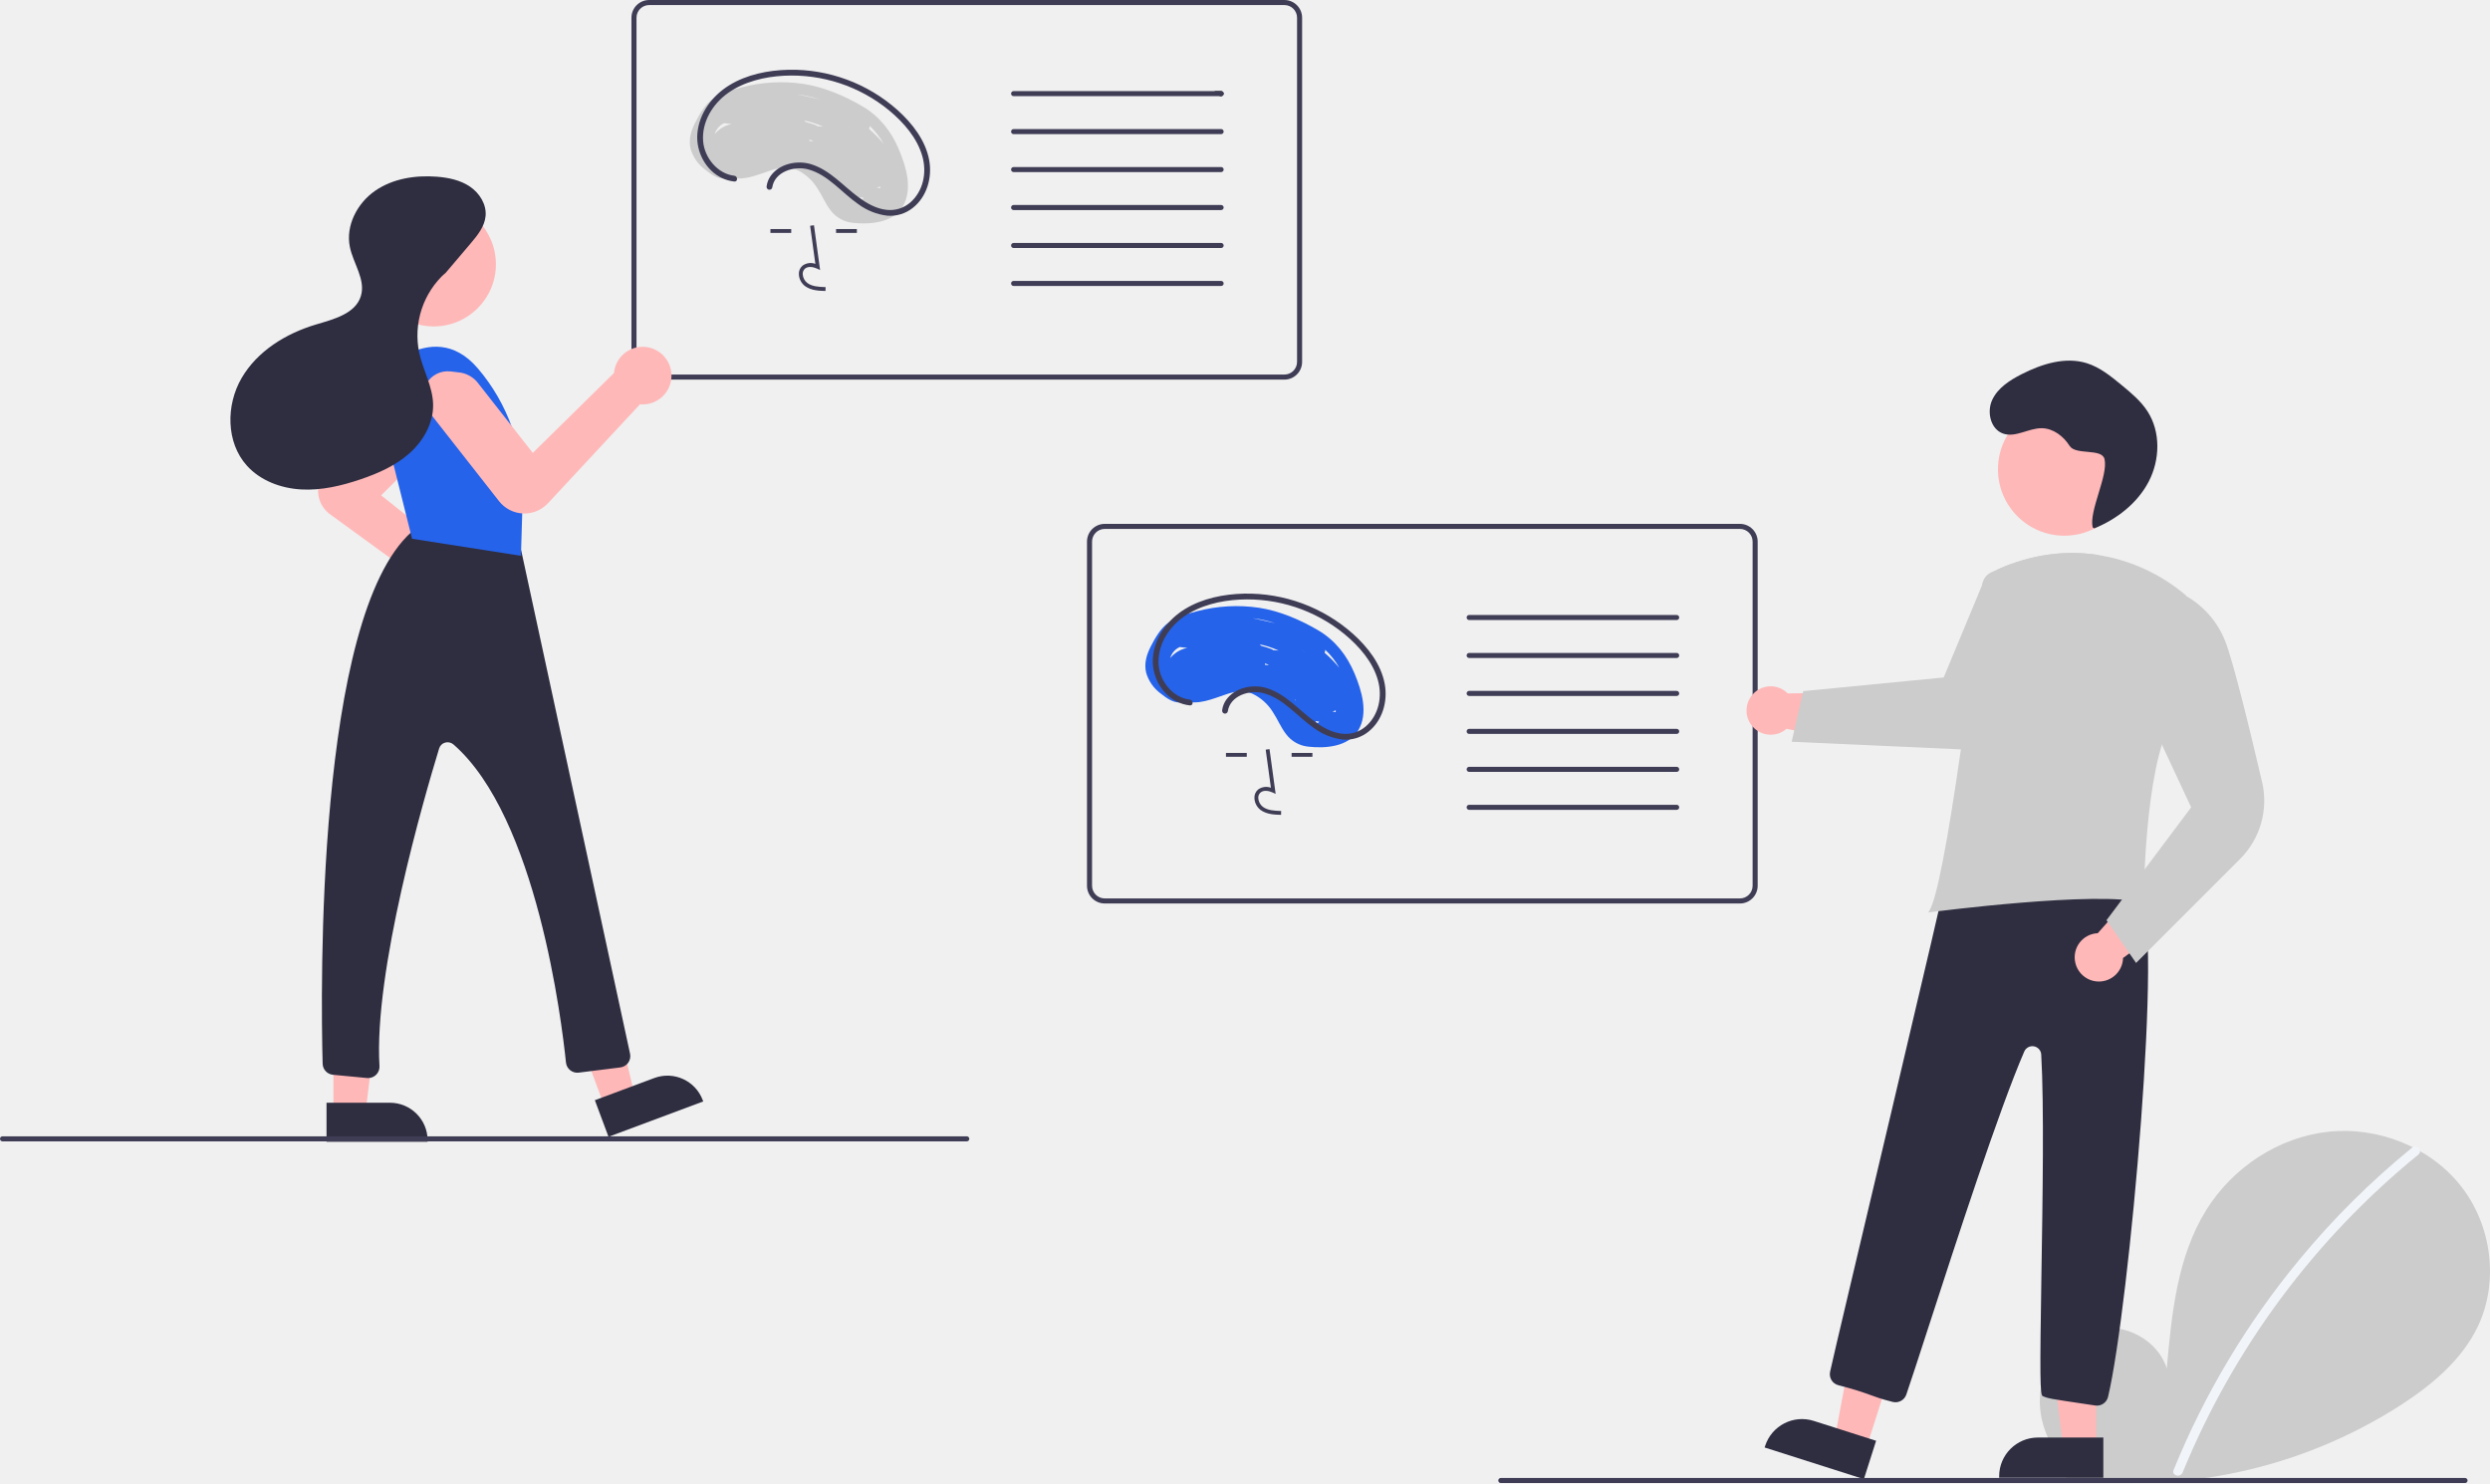
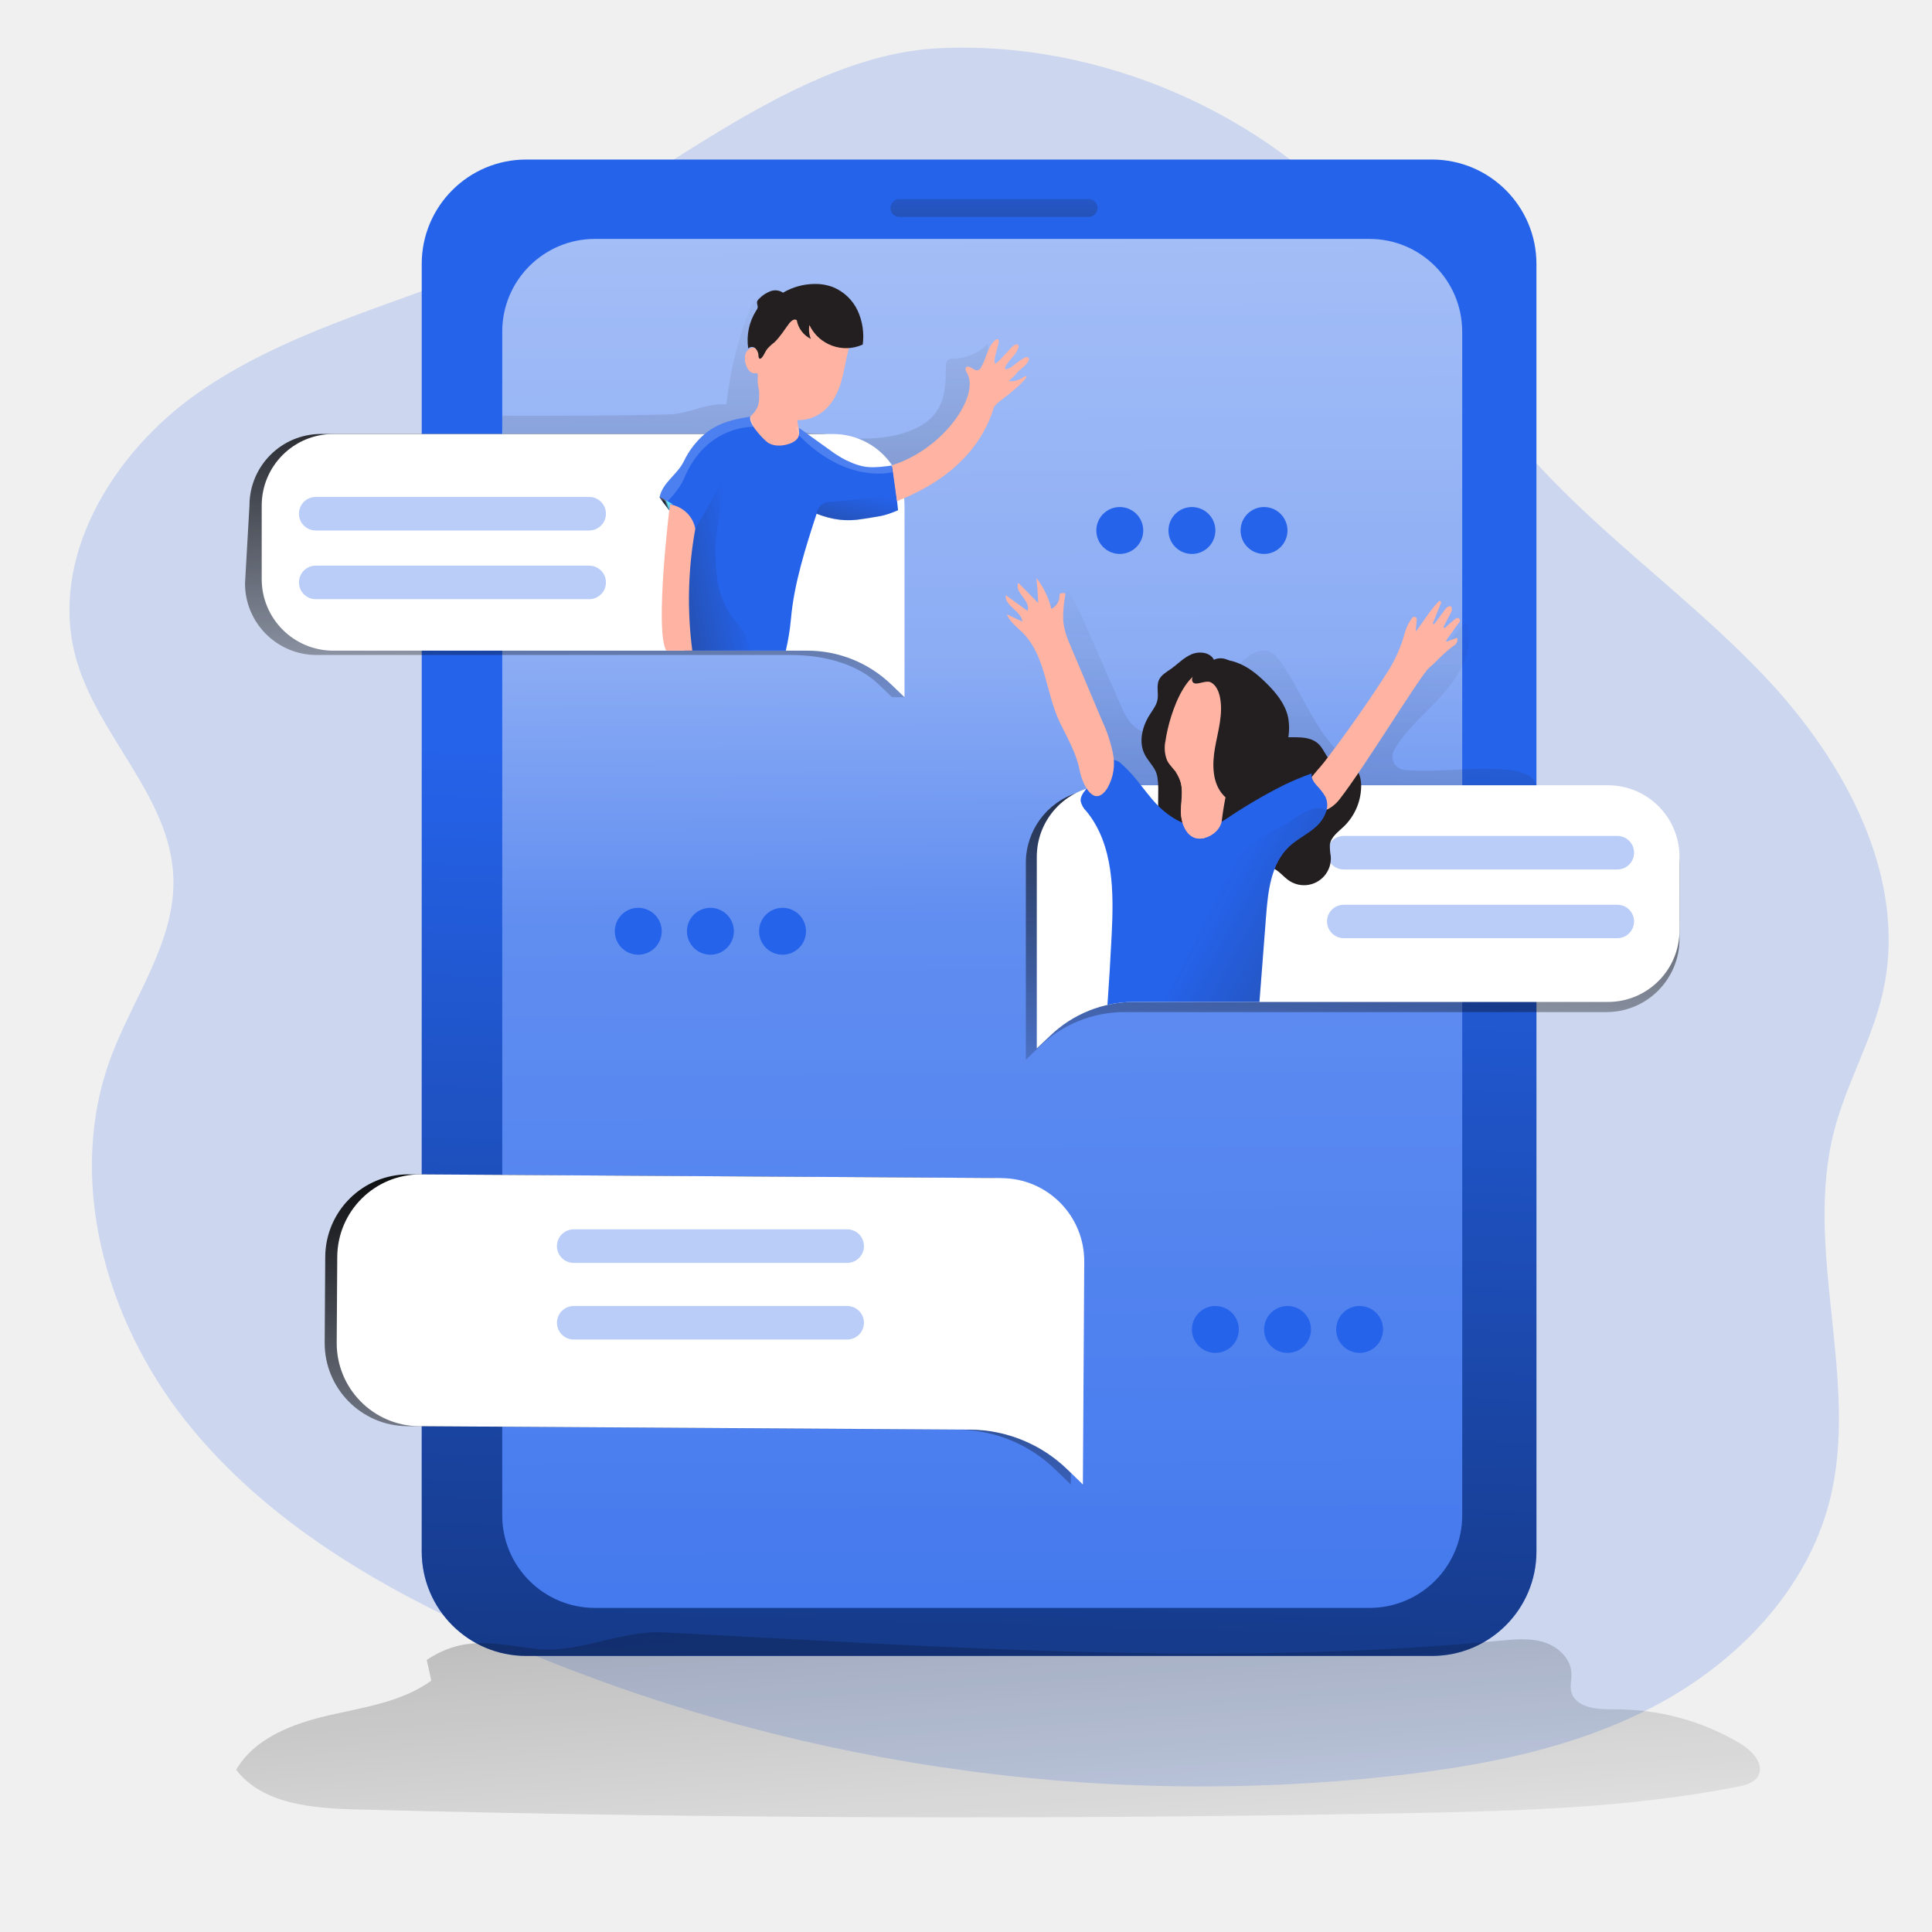
- <svg xmlns="http://www.w3.org/2000/svg" data-name="Layer 1" width="983.864" height="586.046" viewBox="0 0 983.864 586.046">
-   <path d="M927.306,738.274c-8.993-7.599-14.455-19.602-13.022-31.288s10.305-22.428,21.813-24.91,24.628,4.388,28.123,15.63c1.924-21.674,4.141-44.257,15.664-62.715,10.434-16.713,28.507-28.672,48.093-30.811s40.208,5.941,52.424,21.4,15.206,37.934,6.651,55.682c-6.302,13.075-17.914,22.805-30.079,30.721A194.129,194.129,0,0,1,924.201,741.03" transform="translate(-108.0682 -156.9771)" fill="#ccc" />
-   <path d="M1061.033,610.569a317.625,317.625,0,0,0-44.264,43.954,318.55,318.55,0,0,0-49.856,83.314c-.898,2.2,2.675,3.158,3.562.982A316.759,316.759,0,0,1,1063.645,613.181c1.844-1.502-.783-4.102-2.612-2.612Z" transform="translate(-108.0682 -156.9771)" fill="#F1F5F9" />
-   <path d="M591.568,193.977a1.003,1.003,0,0,1-1,1h-.48c-.74-.64-1.46-1.31-2.16-2h2.64A1.003,1.003,0,0,1,591.568,193.977Z" transform="translate(-108.0682 -156.9771)" fill="#000" />
-   <path d="M615.568,156.977h-251a7.008,7.008,0,0,0-7,7v136a7.008,7.008,0,0,0,7,7h251a7.008,7.008,0,0,0,7-7v-136A7.008,7.008,0,0,0,615.568,156.977Zm5,143a5.002,5.002,0,0,1-5,5h-251a5.002,5.002,0,0,1-5-5v-136a5.002,5.002,0,0,1,5-5h251a5.002,5.002,0,0,1,5,5Z" transform="translate(-108.0682 -156.9771)" fill="#3f3d56" />
-   <path d="M463.288,216.137c-2.99-7.18-7.64-13.16-14.4-17.12-7.09-4.17-15.2-7.64-23.36-8.89a60.901,60.901,0,0,0-24.48,1.37c-1.04.27-2.12.56-3.2.88a26.398,26.398,0,0,0-7.9,3.5c-.08.05-.16.1-.24.16-3.1,2.28-5.22,6.04-6.96,9.41-1.65,3.23-2.69,6.79-1.79,10.4a15.667,15.667,0,0,0,5.78,8.2c1.93,1.52,4.46,3.44,7.04,3.48a4.847,4.847,0,0,0,1.79-.3,2.418,2.418,0,0,0,.51-.25,12.753,12.753,0,0,0,3.2.53c4.39.2,8.78-1.66,13.29-3.18a22.883,22.883,0,0,1,3.24-.87,12.128,12.128,0,0,1,5.95.2,8.784,8.784,0,0,1,1.05.37,19.201,19.201,0,0,1,8.12,7.19c1.91,2.84,3.17,6.07,5.27,8.8a12.498,12.498,0,0,0,8.85,5c5.24.58,11.82.3,16.33-2.85a11.412,11.412,0,0,0,3.09-3.14c.08-.12.16-.24.23-.36C468.848,231.837,466.128,222.927,463.288,216.137Zm-69.09-10.49c1,.11,2.01.23,3.01.34a11.097,11.097,0,0,0-5.19,2.43,13.668,13.668,0,0,0-1.57,1.57c.02-.04.02-.09.04-.13A6.976,6.976,0,0,1,394.198,205.647Zm60.29,25.4c.18-.04.37-.07.55-.1a1.925,1.925,0,0,0,.8-.32c0,.03.01.07.01.1a3.141,3.141,0,0,0,.03.4c-.05.08-.09.16-.14.24C455.318,231.257,454.908,231.147,454.488,231.047Zm-2.79-24.32a30.18,30.18,0,0,1,5.59,7.16,47.686,47.686,0,0,0-5.83-5.97A3.046,3.046,0,0,0,451.698,206.727Zm-2.43,28.37a1.711,1.711,0,0,0-.19.47c-.27.01-.55.02-.83.02h-.14c-.01-.04-.03-.09-.04-.13-.06-.18-.11-.36-.17-.54C448.358,234.977,448.808,235.037,449.268,235.097Zm-21.38-22.43a3.072,3.072,0,0,0,.02-.61,1.696,1.696,0,0,0,.75.32c.03.01.07.01.1.02.19.11.37.21.56.32l-.06.09C428.798,212.757,428.338,212.717,427.888,212.667Zm15.84-4.98h-.03c-.66-.41-1.32-.82-1.99-1.21C442.388,206.857,443.068,207.267,443.728,207.687Zm-3.68,18.74a1.508,1.508,0,0,0-.26.35c-.05-.07-.09-.13-.14-.2A1.563,1.563,0,0,1,440.048,226.427Zm-8.96-19.59a3.059,3.059,0,0,0-.73-.43,31.202,31.202,0,0,0-3.95-1.23c-.2-.19-.4-.38-.59-.58a30.612,30.612,0,0,1,3.36.85,38.583,38.583,0,0,1,4.15,1.6C432.578,206.967,431.838,206.897,431.088,206.837Zm-7.62-12.54a47.069,47.069,0,0,1,8.47,1.94c-.28-.07-.56-.13-.84-.2-2.65-.6-5.35-1.24-8.07-1.79C423.178,194.267,423.318,194.277,423.468,194.297Z" transform="translate(-108.0682 -156.9771)" fill="#ccc" />
-   <path d="M434.241,271.954c-2.522-.07-5.661-.159-8.078-1.924a6.204,6.204,0,0,1-2.441-4.633,4.173,4.173,0,0,1,1.419-3.427,5.385,5.385,0,0,1,5.094-.733l-2.059-15.048,1.512-.207,2.421,17.69-1.262-.579c-1.463-.671-3.472-1.012-4.721.042a2.68,2.68,0,0,0-.879,2.208,4.689,4.689,0,0,0,1.816,3.454c1.881,1.374,4.383,1.552,7.221,1.631Z" transform="translate(-108.0682 -156.9771)" fill="#3f3d56" />
-   <rect x="304.416" y="90.509" width="8.217" height="1.526" fill="#3f3d56" />
-   <rect x="330.352" y="90.509" width="8.217" height="1.526" fill="#3f3d56" />
-   <path d="M398.208,226.419c-6.617-.755-11.742-7.095-12.305-13.527-.67-7.653,3.787-14.921,9.902-19.216,6.394-4.491,14.361-6.366,22.069-6.779a60.652,60.652,0,0,1,41.459,13.665c5.776,4.797,11.17,10.908,13.214,18.288,1.775,6.41.331,13.672-4.825,18.161a12.187,12.187,0,0,1-9.352,2.879c-4-.415-7.691-2.519-10.886-4.842-6.215-4.519-11.317-10.813-18.888-13.175-5.552-1.731-12.756-.207-16.149,4.813a9.138,9.138,0,0,0-1.459,3.828,1.185,1.185,0,0,0,.799,1.408,1.151,1.151,0,0,0,1.408-.799c.891-6.323,8.666-8.683,14.122-7.239,7.955,2.106,13.296,9.204,19.822,13.715a24.088,24.088,0,0,0,11.544,4.608,14.334,14.334,0,0,0,10.072-3.094c5.576-4.403,7.708-11.976,6.475-18.794-1.428-7.896-6.742-14.663-12.573-19.902a62.893,62.893,0,0,0-42.981-15.878c-8.066.185-16.482,1.85-23.431,6.114-6.74,4.135-11.95,11.053-12.631,19.095-.599,7.078,3.198,14.482,9.717,17.583a15.218,15.218,0,0,0,4.876,1.376c1.461.167,1.449-2.123,0-2.288Z" transform="translate(-108.0682 -156.9771)" fill="#3f3d56" />
-   <path d="M591.568,193.977a1.003,1.003,0,0,1-1,1h-82a1,1,0,0,1,0-2h82A1.003,1.003,0,0,1,591.568,193.977Z" transform="translate(-108.0682 -156.9771)" fill="#3f3d56" />
-   <path d="M590.568,209.977h-82a1,1,0,0,1,0-2h82a1,1,0,0,1,0,2Z" transform="translate(-108.0682 -156.9771)" fill="#3f3d56" />
-   <path d="M590.568,224.977h-82a1,1,0,0,1,0-2h82a1,1,0,0,1,0,2Z" transform="translate(-108.0682 -156.9771)" fill="#3f3d56" />
-   <path d="M590.568,239.977h-82a1,1,0,0,1,0-2h82a1,1,0,0,1,0,2Z" transform="translate(-108.0682 -156.9771)" fill="#3f3d56" />
-   <path d="M590.568,254.977h-82a1,1,0,0,1,0-2h82a1,1,0,0,1,0,2Z" transform="translate(-108.0682 -156.9771)" fill="#3f3d56" />
-   <path d="M590.568,269.977h-82a1,1,0,0,1,0-2h82a1,1,0,0,1,0,2Z" transform="translate(-108.0682 -156.9771)" fill="#3f3d56" />
-   <path d="M294.199,403.532a11.251,11.251,0,0,1-7.551-2.881,11.409,11.409,0,0,1-3.811-8.199L238.461,360.178a11.456,11.456,0,0,1-1.363-17.366L270.137,309.774a9.734,9.734,0,0,1,16.618,6.883,22.143,22.143,0,0,1-5.641,13.619L258.681,352.709l35.209,28.065c.108-.007.217-.013.327-.013a11.387,11.387,0,0,1,1.304,22.698A11.955,11.955,0,0,1,294.199,403.532Z" transform="translate(-108.0682 -156.9771)" fill="#ffb8b8" />
-   <polygon points="238.863 437.183 250.77 432.738 239.291 384.695 221.717 391.256 238.863 437.183" fill="#ffb8b8" />
-   <path d="M344.547,584.238H384.492a0,0,0,0,1,0,0v15.433a0,0,0,0,1,0,0H359.434a14.887,14.887,0,0,1-14.887-14.887v-.547A0,0,0,0,1,344.547,584.238Z" transform="translate(804.9836 862.0574) rotate(159.5281)" fill="#2f2e41" />
-   <polygon points="131.741 439.363 144.451 439.363 150.497 390.339 131.739 390.34 131.741 439.363" fill="#ffb8b8" />
-   <path d="M237.086,592.708h39.945a0,0,0,0,1,0,0v15.433a0,0,0,0,1,0,0H251.972a14.887,14.887,0,0,1-14.887-14.887v-.547A0,0,0,0,1,237.086,592.708Z" transform="translate(406.0757 1043.861) rotate(179.9974)" fill="#2f2e41" />
-   <path d="M253.527,582.963q-.214,0-.429-.021l-13.473-1.283a4.501,4.501,0,0,1-4.072-4.353C234.776,548.13,232.817,400.877,270.711,367.133a4.387,4.387,0,0,1,2.339-1.057v-0c6.864-.941,30.02-3.248,39.822,6.611a4.591,4.591,0,0,1,1.241,2.265l42.908,198.388a4.5,4.5,0,0,1-3.84,5.417l-16.451,2.056a4.494,4.494,0,0,1-5.034-3.998c-1.637-15.947-11.473-96.95-44.436-125.663a3.546,3.546,0,0,0-3.316-.746,3.418,3.418,0,0,0-2.365,2.327c-6.102,19.966-25.835,88.021-23.568,125.461a4.492,4.492,0,0,1-4.484,4.769Z" transform="translate(-108.0682 -156.9771)" fill="#2f2e41" />
-   <circle cx="171.388" cy="104.421" r="24.561" fill="#ffb8b8" />
-   <path d="M255.34,307.654s22.808-26.954,41.468-5.184v0a74.113,74.113,0,0,1,17.809,50.432l-.704,23.693-43.023-6.739Z" transform="translate(-108.0682 -156.9771)" fill="#2563eb" />
-   <path d="M315.276,359.883q-.268,0-.538-.011a12.713,12.713,0,0,1-9.481-4.862l-27.916-35.593a9.735,9.735,0,0,1,8.828-15.672l3.93.475a11.157,11.157,0,0,1,6.47,3.645l22.021,28.077,32.087-31.586c.006-.108.013-.217.026-.326a11.386,11.386,0,1,1,10.242,12.7l-36.353,39.092A12.71,12.71,0,0,1,315.276,359.883Z" transform="translate(-108.0682 -156.9771)" fill="#ffb8b8" />
-   <path d="M283.438,265.647l10.552-12.432c2.719-3.204,5.564-6.693,5.949-10.878.422-4.587-2.369-9.046-6.183-11.629s-8.499-3.555-13.091-3.911c-8.518-.661-17.482.746-24.484,5.641s-11.584,13.733-9.876,22.104c1.344,6.592,6.298,12.906,4.373,19.352-2.107,7.053-10.747,9.217-17.801,11.32-11.84,3.53-23.146,10.48-29.352,21.164s-6.178,25.417,2.094,34.595c5.356,5.943,13.434,8.948,21.422,9.401s15.938-1.429,23.514-4.002c6.977-2.37,13.878-5.418,19.37-10.329s9.449-11.939,9.278-19.306c-.163-7.02-3.924-13.414-5.468-20.264a33.255,33.255,0,0,1,10.395-31.73" transform="translate(-108.0682 -156.9771)" fill="#2f2e41" />
-   <path d="M795.568,513.977h-251a7.008,7.008,0,0,1-7-7v-136a7.008,7.008,0,0,1,7-7h251a7.008,7.008,0,0,1,7,7v136A7.008,7.008,0,0,1,795.568,513.977Zm-251-148a5.006,5.006,0,0,0-5,5v136a5.006,5.006,0,0,0,5,5h251a5.006,5.006,0,0,0,5-5v-136a5.006,5.006,0,0,0-5-5Z" transform="translate(-108.0682 -156.9771)" fill="#3f3d56" />
-   <path d="M643.293,423.134c-2.996-7.172-7.649-13.154-14.403-17.12-7.096-4.166-15.197-7.635-23.358-8.887a60.934,60.934,0,0,0-24.483,1.37c-3.849.997-8.091,2.155-11.337,4.541-3.103,2.281-5.229,6.035-6.959,9.406-1.658,3.23-2.691,6.787-1.794,10.405a15.65,15.65,0,0,0,5.784,8.2c2.362,1.866,5.666,4.337,8.826,3.18a2.462,2.462,0,0,0,.51-.258c5.457,1.66,10.883-.754,16.485-2.645,3.404-1.149,6.828-1.73,10.247-.296a19.194,19.194,0,0,1,8.12,7.181c1.912,2.846,3.17,6.078,5.268,8.806a12.514,12.514,0,0,0,8.845,4.995c6.769.757,15.752.06,19.652-6.349C648.851,438.836,646.132,429.931,643.293,423.134Zm-69.093-10.488q1.506.171,3.012.341a11.137,11.137,0,0,0-5.191,2.434,13.224,13.224,0,0,0-1.569,1.568c.014-.046.022-.089.037-.136A7.005,7.005,0,0,1,574.199,412.646Zm33.704,6.411a1.723,1.723,0,0,0,.757.323c.032.005.064.011.096.017q.28.161.562.318c-.021.029-.037.062-.057.092-.459-.047-.918-.093-1.377-.139A2.416,2.416,0,0,0,607.904,419.057Zm12.149,14.367a2.011,2.011,0,0,0-.267.352q-.068-.098-.135-.196A1.33,1.33,0,0,1,620.053,433.423Zm7.847,8.492q.682.09,1.365.179a1.724,1.724,0,0,0-.185.473c-.322.011-.647.016-.973.017Zm6.59-3.873.549-.094a1.999,1.999,0,0,0,.803-.319c.001.032.004.065.005.097.004.11.014.246.028.402-.045.079-.09.157-.138.234Q635.112,438.203,634.489,438.043ZM611.088,413.842a2.621,2.621,0,0,0-.731-.43,31.61,31.61,0,0,0-3.951-1.236q-.302-.283-.589-.582a31.808,31.808,0,0,1,3.357.854,39.087,39.087,0,0,1,4.154,1.598Q612.207,413.921,611.088,413.842Zm12.606.845q-.987-.617-1.986-1.211,1.024.577,2.019,1.21ZM637.286,420.89a47.422,47.422,0,0,0-5.83-5.971,2.903,2.903,0,0,0,.241-1.19A29.961,29.961,0,0,1,637.286,420.89ZM611.937,403.232c-.279-.064-.557-.129-.836-.192-2.65-.598-5.349-1.243-8.073-1.789.146.017.292.031.438.05A47.032,47.032,0,0,1,611.937,403.232Z" transform="translate(-108.0682 -156.9771)" fill="#2563eb" />
-   <path d="M614.241,478.954c-2.522-.07-5.661-.159-8.078-1.924a6.204,6.204,0,0,1-2.441-4.633,4.173,4.173,0,0,1,1.419-3.427,5.385,5.385,0,0,1,5.094-.733l-2.059-15.048,1.512-.207,2.421,17.69-1.262-.579c-1.463-.671-3.472-1.012-4.721.042a2.68,2.68,0,0,0-.879,2.208,4.689,4.689,0,0,0,1.816,3.454c1.881,1.374,4.383,1.552,7.221,1.631Z" transform="translate(-108.0682 -156.9771)" fill="#3f3d56" />
-   <rect x="484.416" y="297.509" width="8.217" height="1.526" fill="#3f3d56" />
-   <rect x="510.352" y="297.509" width="8.217" height="1.526" fill="#3f3d56" />
-   <path d="M578.208,433.419c-6.617-.755-11.742-7.095-12.305-13.527-.67-7.653,3.787-14.921,9.902-19.216,6.394-4.491,14.361-6.366,22.069-6.779a60.652,60.652,0,0,1,41.459,13.665c5.776,4.797,11.17,10.908,13.214,18.288,1.775,6.41.331,13.672-4.825,18.161a12.187,12.187,0,0,1-9.352,2.879c-4-.415-7.691-2.519-10.886-4.842-6.215-4.519-11.317-10.813-18.888-13.175-5.552-1.731-12.756-.207-16.149,4.813a9.138,9.138,0,0,0-1.459,3.828,1.185,1.185,0,0,0,.799,1.408,1.151,1.151,0,0,0,1.408-.799c.891-6.323,8.666-8.683,14.122-7.239,7.955,2.106,13.296,9.204,19.822,13.715a24.088,24.088,0,0,0,11.544,4.608,14.334,14.334,0,0,0,10.072-3.094c5.576-4.403,7.708-11.976,6.475-18.794-1.428-7.896-6.742-14.663-12.573-19.902a62.893,62.893,0,0,0-42.981-15.878c-8.066.185-16.482,1.85-23.431,6.114-6.74,4.135-11.95,11.053-12.631,19.095-.599,7.078,3.198,14.482,9.717,17.583a15.218,15.218,0,0,0,4.876,1.376c1.461.167,1.449-2.123,0-2.288Z" transform="translate(-108.0682 -156.9771)" fill="#3f3d56" />
-   <path d="M770.568,401.977h-82a1,1,0,0,1,0-2h82a1,1,0,0,1,0,2Z" transform="translate(-108.0682 -156.9771)" fill="#3f3d56" />
-   <path d="M770.568,416.977h-82a1,1,0,0,1,0-2h82a1,1,0,0,1,0,2Z" transform="translate(-108.0682 -156.9771)" fill="#3f3d56" />
-   <path d="M770.568,431.977h-82a1,1,0,0,1,0-2h82a1,1,0,0,1,0,2Z" transform="translate(-108.0682 -156.9771)" fill="#3f3d56" />
-   <path d="M770.568,446.977h-82a1,1,0,0,1,0-2h82a1,1,0,0,1,0,2Z" transform="translate(-108.0682 -156.9771)" fill="#3f3d56" />
-   <path d="M770.568,461.977h-82a1,1,0,0,1,0-2h82a1,1,0,0,1,0,2Z" transform="translate(-108.0682 -156.9771)" fill="#3f3d56" />
-   <path d="M770.568,476.977h-82a1,1,0,0,1,0-2h82a1,1,0,0,1,0,2Z" transform="translate(-108.0682 -156.9771)" fill="#3f3d56" />
-   <circle cx="815.686" cy="185.437" r="26.239" fill="#ffb8b8" />
-   <polygon points="737.487 572.021 725.009 568.044 734.412 518.019 752.829 523.889 737.487 572.021" fill="#ffb8b8" />
-   <path d="M822.069,719.66h25.854a0,0,0,0,1,0,0v15.904a0,0,0,0,1,0,0H806.76a0,0,0,0,1,0,0v-.595A15.309,15.309,0,0,1,822.069,719.66Z" transform="matrix(0.95277, 0.30368, -0.30368, 0.95277, 151.9687, -373.8644)" fill="#2f2e41" />
-   <polygon points="828.277 571.762 815.179 571.762 808.946 521.244 828.277 521.244 828.277 571.762" fill="#ffb8b8" />
-   <path d="M805.229,568.02h25.854a0,0,0,0,1,0,0v15.904a0,0,0,0,1,0,0H789.92a0,0,0,0,1,0,0v-.595A15.309,15.309,0,0,1,805.229,568.02Z" fill="#2f2e41" />
-   <path d="M935.961,712.345l-4.42-.66c-13.407-1.998-14.21-2.117-16.338-3.052-1.087-.478-1.163-7.693-.511-48.256.479-29.774,1.075-66.83-.083-86.723a3.499,3.499,0,0,0-6.703-1.181c-9.976,23.037-26.712,74.59-37.787,108.704-3.852,11.867-6.895,21.239-8.82,26.857a4.524,4.524,0,0,1-5.354,2.898c-9.114-2.278-8.505-3.247-21.486-6.604a4.489,4.489,0,0,1-3.282-5.282c2.348-11.072,45.314-190.6,48.603-207.666a4.502,4.502,0,0,1,5.305-3.572c9.674,1.949,15.559,4.017,25.119,6.017,10.315,2.158,20.982,4.389,31.386,6.472h0a4.463,4.463,0,0,1,2.619,1.605c2.574,3.251,6.392,5.077,10.434,7.009,2.725,1.303-3.45,1.185-1.077,3.064,9.61,7.607-4.209,162.088-12.56,196.978a4.515,4.515,0,0,1-5.047,3.391Z" transform="translate(-108.0682 -156.9771)" fill="#2f2e41" />
-   <path d="M928.052,537.257a9.497,9.497,0,0,1,8.896-11.53l21.208-23.938,13.17,15.91-24.389,17.817a9.549,9.549,0,0,1-18.885,1.74Z" transform="translate(-108.0682 -156.9771)" fill="#ffb8b8" />
-   <path d="M934.938,365.374c-1.532-6.5,6.212-20.487,4.68-26.987-1.037-4.402-11.389-1.41-13.804-5.233s-6.462-6.921-10.984-6.972c-5.198-.058-10.313,3.797-15.237,2.131-4.979-1.685-6.57-8.503-4.369-13.276s6.943-7.814,11.627-10.198c7.978-4.058,17.266-7.022,25.805-4.337,5.161,1.623,9.477,5.14,13.653,8.58,3.807,3.136,7.678,6.342,10.339,10.495,5.213,8.135,4.899,19.096.444,27.669s-12.573,14.865-21.519,18.517" transform="translate(-108.0682 -156.9771)" fill="#2f2e41" />
-   <path d="M870.509,516.64c2.832-4.731,7.132-26.897,12.434-64.104,3.61-25.399,6.755-51.206,8.316-64.389a6.339,6.339,0,0,1,3.56-5.001q1.519-.733,3.02-1.388c12.923-5.621,26.02-7.483,38.924-5.536a70.619,70.619,0,0,1,34.919,15.911l.117.111.03.158c.056.293,5.476,29.498-5.625,49.229-10.948,19.469-11.076,71.026-11.076,71.545v.663l-.637-.182c-17.032-4.867-82.825,3.647-83.488,3.734l-1.024.134Z" transform="translate(-108.0682 -156.9771)" fill="#ccc" />
-   <path d="M940.4,520.596l33.457-44.609-17.252-36.97,1.253-43.846,14.144-2.613.15.075a35.606,35.606,0,0,1,15.128,17.625c3.142,7.855,9.659,34.581,14.573,55.618a32.501,32.501,0,0,1-8.723,30.558l-41.042,41.043Z" transform="translate(-108.0682 -156.9771)" fill="#ccc" />
-   <path d="M799.946,432.188a9.497,9.497,0,0,1,14.513-1.211l31.977-.492-2.861,20.455-29.605-5.985a9.549,9.549,0,0,1-14.024-12.767Z" transform="translate(-108.0682 -156.9771)" fill="#ffb8b8" />
-   <path d="M815.997,450.08l4.574-20.016,55.5-5.396,15.215-36.592.445-1.081,5.98-5.157.127-.08c12.923-5.621,26.019-7.483,38.925-5.536l.453.069-.029.457a36.048,36.048,0,0,1-3.539,13.486c-5.741,11.908-41.064,62.529-41.42,63.039l-.157.226Z" transform="translate(-108.0682 -156.9771)" fill="#ccc" />
-   <path d="M1082.068,742.977h-381a1,1,0,0,1,0-2h381a1,1,0,0,1,0,2Z" transform="translate(-108.0682 -156.9771)" fill="#3f3d56" />
-   <path d="M490.068,607.977h-381a1,1,0,1,1,0-2h381a1,1,0,0,1,0,2Z" transform="translate(-108.0682 -156.9771)" fill="#3f3d56" />
+ <svg xmlns="http://www.w3.org/2000/svg" xmlns:xlink="http://www.w3.org/1999/xlink" transform="scale(1)" id="_0067_chat" viewBox="0 0 500 500" class="show_show__wrapper__graphic__5Waiy ">
+   <defs>
+     <style>.cls-1{fill:url(#linear-gradient);}.cls-1,.cls-2,.cls-3,.cls-4,.cls-5,.cls-6,.cls-7,.cls-8,.cls-9,.cls-10,.cls-11,.cls-12,.cls-13,.cls-14,.cls-15,.cls-16,.cls-17,.cls-18,.cls-19,.cls-20{stroke-width:0px;}.cls-2,.cls-7{opacity:.18;}.cls-2,.cls-7,.cls-8,.cls-9{isolation:isolate;}.cls-2,.cls-9,.cls-20{fill:#2563EB;}.cls-3{fill:url(#linear-gradient-11);}.cls-4{fill:url(#linear-gradient-12);}.cls-5{fill:url(#linear-gradient-13);}.cls-6{fill:url(#linear-gradient-10);}.cls-7,.cls-18{fill:#fff;}.cls-8{fill:url(#linear-gradient-2);opacity:.69;}.cls-9{opacity:.32;}.cls-10{fill:url(#linear-gradient-4);}.cls-11{fill:url(#linear-gradient-3);}.cls-12{fill:url(#linear-gradient-8);}.cls-13{fill:url(#linear-gradient-9);}.cls-14{fill:url(#linear-gradient-7);}.cls-15{fill:url(#linear-gradient-5);}.cls-16{fill:url(#linear-gradient-6);}.cls-17{fill:#231f20;}.cls-19{fill:#ffb4a3;}</style>
+     <linearGradient id="linear-gradient" x1="269.35" y1="1193.88" x2="285.5" y2="1757.48" gradientTransform="translate(-30.99 1953.13) scale(1 -1)" gradientUnits="userSpaceOnUse">
+       <stop offset="0" stop-color="#000" />
+       <stop offset="1" stop-color="#000" stop-opacity="0" />
+     </linearGradient>
+     <linearGradient id="linear-gradient-2" x1="387.78" y1="1312.07" x2="384.46" y2="1998.35" gradientTransform="translate(-131.65 1949.54) scale(1 -1)" gradientUnits="userSpaceOnUse">
+       <stop offset=".02" stop-color="#fff" stop-opacity="0" />
+       <stop offset=".58" stop-color="#fff" stop-opacity=".39" />
+       <stop offset=".68" stop-color="#fff" stop-opacity=".68" />
+       <stop offset="1" stop-color="#fff" />
+     </linearGradient>
+     <linearGradient id="linear-gradient-3" x1="288.23" y1="-560.26" x2="288.23" y2="-487.24" gradientTransform="translate(-30.99 598.5)" gradientUnits="userSpaceOnUse">
+       <stop offset="0" stop-color="#231f20" stop-opacity="0" />
+       <stop offset="1" stop-color="#231f20" />
+     </linearGradient>
+     <linearGradient id="linear-gradient-4" x1="293.28" y1="1611.47" x2="279.38" y2="1806.18" gradientTransform="translate(-31 2125.13) scale(1 -1)" gradientUnits="userSpaceOnUse">
+       <stop offset="0" stop-color="#000" stop-opacity="0" />
+       <stop offset=".49" stop-color="#000" stop-opacity=".2" />
+       <stop offset=".52" stop-color="#000" stop-opacity=".23" />
+       <stop offset=".99" stop-color="#000" />
+     </linearGradient>
+     <linearGradient id="linear-gradient-5" x1="223.69" y1="-526.97" x2="225.65" y2="-193.18" xlink:href="#linear-gradient-3" />
+     <linearGradient id="linear-gradient-6" x1="366.59" y1="-451.97" x2="342.47" y2="-11.9" xlink:href="#linear-gradient-3" />
+     <linearGradient id="linear-gradient-7" x1="308.71" y1="1660.33" x2="318.99" y2="1527.71" gradientTransform="translate(-131.65 1949.54) scale(1 -1)" xlink:href="#linear-gradient" />
+     <linearGradient id="linear-gradient-8" x1="485.94" y1="1779.61" x2="477.06" y2="1646.52" gradientTransform="translate(-131.65 1949.54) scale(1 -1)" xlink:href="#linear-gradient" />
+     <linearGradient id="linear-gradient-9" x1="275.75" y1="1867.59" x2="282.62" y2="1743.34" gradientTransform="translate(-131.65 1949.54) scale(1 -1)" xlink:href="#linear-gradient" />
+     <linearGradient id="linear-gradient-10" x1="222.59" y1="-452.1" x2="162.39" y2="-439.94" xlink:href="#linear-gradient-3" />
+     <linearGradient id="linear-gradient-11" x1="204.84" y1="1823.5" x2="202.39" y2="1822.57" gradientTransform="translate(-30.99 1953.13) scale(1 -1)" gradientUnits="userSpaceOnUse">
+       <stop offset="0" stop-color="#68e1fd" />
+       <stop offset=".2" stop-color="#68e1fd" />
+       <stop offset=".46" stop-color="#68e1fd" />
+       <stop offset=".69" stop-color="#231f20" />
+       <stop offset=".87" stop-color="#231f20" />
+       <stop offset=".99" stop-color="#231f20" />
+     </linearGradient>
+     <linearGradient id="linear-gradient-12" x1="354.82" y1="1822.38" x2="345.83" y2="1785.57" gradientTransform="translate(-131.65 1949.54) scale(1 -1)" xlink:href="#linear-gradient-3" />
+     <linearGradient id="linear-gradient-13" x1="446.65" y1="1719.01" x2="558.12" y2="1658.08" gradientTransform="translate(-131.65 1949.54) scale(1 -1)" xlink:href="#linear-gradient-3" />
+   </defs>
+   <path class="cls-2" id="background" d="M124.49,69.57c-24.91,9.97-51.54,16.84-73.49,32.28-21.94,15.44-38.54,42.77-31.31,68.6,5.61,20.01,24.32,35.65,25.17,56.44.68,16.57-10.28,31.04-16.1,46.57-11.76,31.38-1.59,67.92,19.21,94.16,20.8,26.24,50.79,43.7,81.51,57.07,72.8,31.58,152.59,43.6,231.46,34.86,23.51-2.64,47.23-7.27,68.07-18.46,20.84-11.19,38.66-29.74,44.49-52.66,7.93-31.14-6.9-64.76,1.2-95.85,3.17-12.2,9.75-23.33,12.55-35.62,6.74-29.62-9.68-59.86-30.56-81.91-20.89-22.04-46.67-39.3-65.76-62.92-13.23-16.36-22.92-35.38-36.52-51.43-26.72-31.58-69.87-50.21-111.28-48.23-41.13,1.95-79.85,41.57-118.64,57.11Z" />
+   <g id="gadget">
+     <rect class="cls-20" x="109.14" y="41.29" width="288.49" height="387.26" rx="27.03" ry="27.03" />
+     <rect class="cls-1" x="109.14" y="41.29" width="288.49" height="387.26" rx="27.03" ry="27.03" />
+     <path class="cls-20" d="M378.42,85.82v306.31c0,13.25-10.74,23.98-23.99,23.99h-200.47c-13.24,0-23.98-10.74-23.98-23.98h0V85.82c0-13.24,10.73-23.98,23.97-23.99h200.45c13.25,0,24,10.73,24.01,23.98h0Z" />
+     <path class="cls-8" d="M378.42,85.82v306.31c0,13.25-10.74,23.98-23.99,23.99h-200.47c-13.24,0-23.98-10.74-23.98-23.98h0V85.82c0-13.24,10.73-23.98,23.97-23.99h200.45c13.25,0,24,10.73,24.01,23.98h0Z" />
+     <path class="cls-11" d="M232.77,51.5h48.95c1.28,0,2.32,1.04,2.32,2.32h0c0,1.28-1.04,2.32-2.32,2.32h-48.95c-1.28,0-2.32-1.04-2.32-2.32h0c0-1.28,1.04-2.32,2.32-2.32Z" />
+   </g>
+   <g id="shadow">
+     <path class="cls-10" id="shadow-2" d="M110.44,429.59l1.18,5.36c-7.67,5.56-17.5,6.89-26.73,9.03-9.23,2.14-19.02,5.85-23.78,14.04,6.86,8.89,19.64,9.96,30.87,10.26,90.56,2.36,181.17,2.69,271.82.97,28.76-.55,57.68-1.31,85.91-6.85,2.02-.39,4.28-.98,5.29-2.78,1.73-3.09-1.54-6.54-4.53-8.34-9.91-5.93-21.26-9.01-32.81-8.9-4.34.05-10.03-.41-11.03-4.63-.34-1.54.12-3.09.07-4.63-.12-3.86-3.43-6.95-7.07-8.1-3.64-1.16-7.57-.77-11.38-.42-71.71,6.9-144.53,1.54-216.48-2.13-11.41-.59-22.14,5.67-33.47,4.21-10.64-1.34-18.33-3.43-27.87,2.92Z" />
+     <path class="cls-15" d="M254.6,98.22c.7-3.09,1.4-6.17,1.13-9.32-2.41,2.47-5.7,3.89-9.15,3.94-.41-.05-.82.03-1.19.22-.48.45-.7,1.1-.61,1.75,0,3.79-.06,7.79-2,11.04s-5.27,5.09-8.75,6.17c-7.72,2.45-16.05,1.38-24.04.15-1.83-.29-3.74-.61-5.19-1.75-1.97-1.54-2.64-4.29-2.38-6.78s1.33-4.81,2.32-7.12c1.54-3.67,2.8-7.58,2.39-11.52s-2.92-7.9-6.76-8.88c-1.64-.5-3.42-.11-4.71,1.03-.6.67-1.07,1.46-1.37,2.32-3.27,8.06-5.39,16.54-6.3,25.19-4.46-.42-8.71,1.85-13.12,2.47-2.83.4-41.99.6-44.84.41,0,0-.4,4.5.66,5.95,1.06,1.45,6.8,1.47,8.49,2.11,12.03,4.63,25.27,4.33,38.1,5.5,21.9,2,48.23,9.01,67.57-5.13,6.01-4.4,8.15-10.69,9.76-17.74Z" />
+     <path class="cls-16" d="M284.82,201.87c.38-7.36-1.81-14.62-4.78-21.36-2.96-6.75-6.69-13.12-9.64-19.87-.77-1.71-1.3-4.04.2-5.14.46,1.16,2.26.83,3.16-.05s1.54-2.12,2.79-2.41c1.77,2.87,3.3,5.88,4.55,9.02l8.77,20.07c.93,2.15,1.91,4.36,3.68,5.89,2.74,2.36,6.77,2.59,10.28,2.5,2.33-.06,4.65-.3,6.95-.69,2.57-.45,5.48-1.19,6.99-3.38,2.32-3.4.11-8.22,1.54-12.09.68-1.61,1.77-3,3.16-4.04,1.78-1.44,4.24-2.57,6.32-1.61,1.03.58,1.9,1.41,2.52,2.42,5.4,7.53,8.42,16.76,14.96,23.32,3.76-.04,7.36-1.5,10.1-4.08,2.64-2.51,4.63-5.61,6.69-8.6,3.55-5.13,7.43-10.03,11.32-14.88l4.18-5.26c.12-.17.28-.31.48-.39.48-.12.77.49.91.97,1.54,7.09-3.13,13.98-8.15,19.21-3.86,4.04-8.28,7.93-11,12.71-.94,1.65-.36,3.75,1.29,4.7,0,0,0,0,0,0,.43.25.91.4,1.4.44,9.15.77,18.52-1.03,27.74.09,2.79.34,6.05,1.38,6.51,4.32.18,1.51-.4,3.01-1.54,4.01-1.96,1.87-4.63,2.24-7.22,2.55-29.2,3.59-58.66,4.63-88.05,5.6-1.16.11-2.33,0-3.45-.29-2.44-.77-3.86-3.27-5.24-5.4-2.06-3.11-4.56-5.9-7.42-8.3Z" />
+   </g>
+   <g id="bubble_chat">
+     <path class="cls-14" d="M256.12,304.88l-150.34-.95c-11.87-.06-21.54,9.5-21.61,21.37l-.14,22.15c-.08,11.88,9.49,21.57,21.37,21.65h0l142.57.89c9.41.07,18.42,3.78,25.16,10.33l3.99,3.86.22-35.5.05-8.49.08-13.68c.06-11.87-9.5-21.54-21.37-21.61v-.02Z" />
+     <path class="cls-18" d="M259.23,304.88l-150.34-.95c-11.87-.06-21.54,9.5-21.61,21.37l-.14,22.15c-.08,11.88,9.49,21.57,21.37,21.65h0l142.55.89c9.42.06,18.45,3.77,25.2,10.33l3.99,3.86.22-35.5.05-8.49.08-13.68c.06-11.87-9.5-21.54-21.37-21.61l-.02-.02Z" />
+     <path class="cls-9" d="M219.25,326.84h-70.77c-2.4,0-4.34-1.94-4.35-4.34h0c0-2.4,1.95-4.35,4.35-4.35h70.77c2.4,0,4.34,1.94,4.34,4.34h0c0,2.4-1.93,4.34-4.33,4.35h0Z" />
+     <rect class="cls-9" x="144.14" y="337.99" width="79.45" height="8.68" rx="4.34" ry="4.34" />
+     <path class="cls-12" d="M434.65,223.34v19.57c.06,10.44-8.36,18.96-18.8,19.02h-124.75c-8.26-.03-16.19,3.18-22.11,8.95l-3.5,3.39v-50.94c-.02-8.24,5.28-15.56,13.12-18.11,1.85-.59,3.78-.9,5.72-.9h131.52c10.44.06,18.85,8.57,18.79,19.01,0,0,0,0,0,0Z" />
+     <path class="cls-18" d="M434.65,221.75v19.03c0,10.23-8.29,18.52-18.52,18.52h-122.61c-8.1,0-15.89,3.13-21.73,8.74l-3.47,3.29v-49.58c0-10.2,8.25-18.48,18.45-18.52h129.38c10.22.01,18.5,8.3,18.5,18.52Z" />
+     <circle class="cls-20" cx="165.18" cy="241.01" r="6.07" />
+     <circle class="cls-20" cx="183.85" cy="241.01" r="6.07" />
+     <circle class="cls-20" cx="202.52" cy="241.01" r="6.07" />
+     <circle class="cls-20" cx="314.54" cy="344.06" r="6.07" />
+     <circle class="cls-20" cx="333.21" cy="344.06" r="6.07" />
+     <circle class="cls-20" cx="351.87" cy="344.06" r="6.07" />
+     <circle class="cls-20" cx="289.8" cy="137.29" r="6.07" />
+     <circle class="cls-20" cx="308.47" cy="137.29" r="6.07" />
+     <circle class="cls-20" cx="327.13" cy="137.29" r="6.07" />
+     <path class="cls-9" d="M418.56,225.02h-70.78c-2.4,0-4.34-1.94-4.35-4.34h0c0-2.4,1.94-4.34,4.34-4.34h70.79c2.4,0,4.34,1.94,4.34,4.34h0c0,2.4-1.94,4.34-4.34,4.34Z" />
+     <path class="cls-9" d="M418.56,242.8h-70.78c-2.4,0-4.34-1.94-4.35-4.34h0c0-2.39,1.95-4.32,4.35-4.31h70.78c2.4,0,4.34,1.94,4.34,4.34h0c-.02,2.38-1.95,4.31-4.34,4.31Z" />
+     <path class="cls-13" d="M230.85,130.83l3.24,49.61h-3.24l-3.44-3.31c-5.85-5.61-14.76-7.62-22.85-7.62h-122.63c-10.23,0-18.52-8.29-18.52-18.52l1.15-20.16c0-10.23,8.29-18.52,18.52-18.52h129.28c6.12-.01,11.85,3.01,15.29,8.07h0c2.11,3.08,3.23,6.73,3.2,10.46Z" />
+     <path class="cls-18" d="M234.09,130.83v49.61l-3.45-3.31c-5.84-5.61-13.62-8.75-21.72-8.74h-122.67c-10.23,0-18.52-8.29-18.52-18.52v-19.03c0-10.23,8.29-18.52,18.52-18.52h129.31c6.12-.01,11.84,3.01,15.29,8.07h0c2.12,3.08,3.25,6.72,3.23,10.46Z" />
+     <rect class="cls-9" x="77.37" y="128.61" width="79.45" height="8.68" rx="4.34" ry="4.34" />
+     <rect class="cls-9" x="77.37" y="146.39" width="79.45" height="8.68" rx="4.34" ry="4.34" />
+   </g>
+   <g id="character_1">
+     <path class="cls-20" d="M232.41,132.05c-4.08,1.76-4.79,1.48-9.15,2.25-4.36.76-7.77.21-11.92-1.34-2.85,8.69-5.87,18.18-6.65,27.29-.25,2.74-.7,5.46-1.32,8.14h-26.24c-.08-.59-.15-1.19-.21-1.81-.69-8.39-.6-16.82.29-25.19.07-.51.11-1.03.13-1.54.02-.42-.01-.84-.09-1.26-.23-.89-.6-1.74-1.1-2.51-1.04-1.83-3.56-4.63-4.96-6.66-.19-.28-.36-.54-.49-.77.84-3.86,4.55-5.75,6.28-9.26,1.28-2.69,3.1-5.08,5.35-7.03.72-.61,1.5-1.16,2.32-1.64,2.96-1.72,6.38-2.41,9.79-2.93.53-.08,1.06-.16,1.59-.23,2.19,1.6,4.79,2.52,7.49,2.67.85-.02,1.7.07,2.53.27.7.27,1.36.64,1.95,1.11l1.03.77c1.9,1.35,3.8,2.72,5.7,4.08,1.32,1,2.72,1.88,4.19,2.64,4.76,2.25,6.73,2.05,11.96,1.38h0c.61,3.3,1.23,8.17,1.53,11.57Z" />
+     <path class="cls-19" d="M194.4,107.56c-1.37,1.26,2.61,5.6,4.05,6.78s3.64,1.17,5.46.63c1.22-.36,2.52-1.04,2.85-2.28.11-.88.03-1.77-.24-2.62-.33-1.81,0-3.72-.49-5.51-.55-1.81-1.68-3.39-3.2-4.5-1.43-1.12-5.28-4.09-6.07-1.12-.86,3.16.84,5.66-2.35,8.62Z" />
+     <path class="cls-6" d="M194.09,168.38h-16.21c-.3-.62-.63-1.23-1-1.81-.08-.12-.17-.23-.27-.33-.71-.75-1.2-1.68-1.43-2.69-2.08-7.19-1.74-14.87.96-21.84.25-.7.64-1.34,1.15-1.88.83-.89,1.78-1.32,2.66-2.96,1.75-3.22,5.09-8.71,6.75-11.97.66,6.34-1.81,12.21-1.54,18.57.13,3.7.27,7.47,1.54,10.96,1.06,2.88,2.73,5.49,4.89,7.66.8.92,2.06,3.95,2.49,6.29Z" />
+     <path class="cls-19" d="M230.85,120.42s1.37,9.96,1.31,9.39,19.49-5.9,25.07-24.4c.43-.62.95-1.16,1.54-1.61,6.95-5.19,8.03-7.37,5.95-6.1-1.07.74-2.38,1.07-3.67.93.77-.64,1.48-1.35,2.12-2.11.82-1,2.61-2.02,3.05-3.23.06-.13.09-.28.08-.43-.08-.29-.36-.47-.66-.44-.28.04-.54.15-.77.31-1.05.65-2.05,1.38-3,2.16-.59.49-2.23,1.14-1.67,0,.88-1.81,2.83-3.02,3.35-4.96.09-.22.07-.47-.05-.67-.2-.25-.6-.17-.9,0-1.06.48-4.25,4.85-5.02,4.75s.84-4.68.9-5.56c0-.24,0-.52-.21-.64-.23-.09-.49-.01-.65.18-2.04,1.68-2.32,4.63-3.63,6.95-.17.39-.49.7-.89.86-.84.25-1.54-.71-2.4-.9-.15-.05-.32-.05-.47,0-.47.21-.4.94-.12,1.37,3.86,5.88-5.97,20.03-19.28,24.14Z" />
+     <path class="cls-19" d="M173.38,130.5s-4.05,32.62-.95,37.88h6.74c-1.38-10.48-1.12-21.11.77-31.51,0,0-.59-5.13-6.56-6.37Z" />
+     <path class="cls-19" d="M217.76,98.59c-.83,2.9-2.21,5.76-4.53,7.72-4.43,3.7-11.03,3.11-14.73-1.33-1.79-2.15-2.65-4.93-2.38-7.71,0-.24,0-.53-.17-.67-.18-.06-.38-.06-.56,0-1.13.12-1.98-1.06-2.32-2.14-.31-.82-.39-1.7-.22-2.56.18-.87.8-1.57,1.64-1.84.87-.24,1.78.24,2.05,1.1.16-1.61.69-3.15,1.54-4.52.87-1.78,2.04-3.4,3.46-4.79,3.11-2.62,7.41-3.3,11.17-1.76,3.32,1.37,5.88,4.1,7.03,7.5.45,1.54-.21,2.88-.51,4.38-.5,2.15-.85,4.46-1.48,6.61Z" />
+     <path class="cls-17" d="M197.09,92.62c-.09.13-.24.2-.39.22-.3,0-.38-.42-.4-.71,0-.72-.27-1.42-.77-1.95-.52-.52-1.37-.52-1.89,0,0,0,0,0,0,0h0c-.51-3.39.21-6.86,2.04-9.76.22-.28.37-.61.42-.96,0-.46-.26-.9-.18-1.35.1-.32.3-.61.56-.82.81-.84,1.79-1.49,2.88-1.91,1.09-.42,2.31-.29,3.28.37,2.46-1.45,5.26-2.23,8.11-2.26,1.66-.04,3.31.24,4.86.83,2.8,1.16,5.07,3.33,6.35,6.07,1.26,2.74,1.71,5.78,1.32,8.78-5.21,2.36-11.35.11-13.81-5.06-.22,1.21-.09,2.46.38,3.6-1.91-.94-3.26-2.73-3.64-4.82-.58-.54-1.46.15-1.94.77-1.23,1.63-2.38,3.54-3.86,4.94-.67.5-1.28,1.06-1.83,1.69-.59.73-.84,1.66-1.5,2.35Z" />
+     <polygon class="cls-3" points="174.18 130.5 170.65 128.61 173.21 132.09 173.38 130.5 174.18 130.5" />
+     <path class="cls-4" d="M211.33,132.95c.23-1.84,1.84-3.19,3.69-3.09,3.46-.1,16.87-1.87,16.87-1.87l.52,4.08s-11.86,5.02-21.08.88Z" />
+     <path class="cls-7" d="M230.85,120.42v1.81s-11.72,3.16-24.1-9.58l-.77-2.18c.7.27,1.36.64,1.95,1.11l1.03.77,5.7,4.08c1.32,1,2.72,1.88,4.19,2.64,4.76,2.25,6.73,2.05,11.96,1.38l.04-.02Z" />
+     <path class="cls-7" d="M195.04,110.47s-12.19-.59-17.98,13.3c-1.24,2.96-4.3,5.99-4.3,5.99l-1.61-.34c-.19-.28-.36-.54-.49-.77.84-3.86,4.55-5.75,6.28-9.26,1.28-2.69,3.1-5.08,5.35-7.03.72-.61,1.5-1.16,2.32-1.64,2.96-1.72,6.38-2.41,9.79-2.93l.63,2.68Z" />
+   </g>
+   <g id="character_2">
+     <path class="cls-17" d="M299.01,199.46c-.77-1.54-2.01-2.72-2.76-4.21-1.62-3.2-.67-7.16,1.24-10.19.77-1.26,1.78-2.47,2.06-3.93.33-1.71-.33-3.58.39-5.17.59-1.28,1.91-2.02,3.09-2.84,1.78-1.27,3.33-2.94,5.34-3.79,2.01-.85,4.81-.54,5.8,1.42,1.86-.92,4.21-.08,5.6,1.44s2.01,3.61,2.43,5.63c.36,2.32.89,4.61,1.59,6.85.82,2.2,2.25,4.29,4.38,5.29,4.12,1.93,9.86-.57,13.12,2.64,1.67,1.66,2.26,4.59,4.52,5.23,1.17.32,2.43-.1,3.59.21,2,.54,2.82,2.96,2.87,5.02.07,4.1-1.57,8.04-4.53,10.88-1.44,1.37-3.27,2.64-3.57,4.63-.03,1.01.05,2.02.23,3.01.32,3.82-2.53,7.18-6.35,7.49-1.69.14-3.38-.35-4.74-1.37-1.64-1.22-3.02-3.26-5.06-3.17-.89.12-1.74.46-2.47.99-1.6,1.1-3.38,1.92-5.25,2.43-1.91.5-3.94.04-5.44-1.25-1.16-1.13-1.59-2.79-2.15-4.31-.91-2.47-2.57-5.01-5.16-5.5-1.11-.21-2.26,0-3.37-.19-7.53-1.21-3.11-12.63-5.4-17.25Z" />
+     <path class="cls-19" d="M359.33,173.52c1.87-2.99,3.29-6.24,4.2-9.65.4-1.43,1.05-2.77,1.93-3.97.22-.3.64-.37.94-.15.19.14.3.37.27.61l-.31,3.09c1.54-1.79,3.37-5.07,5.96-7.8.15-.15.39-.15.53,0,.1.1.13.26.08.39l-2.08,5.23c-.03.11.03.23.14.26,0,0,0,0,0,0h0c.08.02.16,0,.22-.06l3.09-4.16c1.67-1.2,1.48.56,1.33.98l-2.01,3.86c-.06.13,0,.28.13.34.09.04.2.02.27-.04.88-.86,1.82-1.67,2.8-2.41.3-.2.7-.12.9.18.14.2.15.47.03.68l-3.09,4.31c-.37.52-.69.82-.05.77l2.22-.82c.66-.26.35,1.26-.23,1.67-3.23,2.32-4.55,4.12-6.78,6.04-2.24,1.92-16.6,25.61-23.16,34.01-2.38,3.05-6.95,5.08-8.79.17-1.38-3.72,2.86-7.2,4.89-9.89,5.85-7.63,11.37-15.51,16.58-23.64Z" />
+     <path class="cls-20" d="M343.19,210.1c-.52,1.46-1.39,2.76-2.54,3.8-2.15,1.97-4.89,3.2-7.01,5.2-4.71,4.43-5.49,11.51-5.98,17.95l-1.72,22.24h-32.42c-2.32,0-4.64.26-6.91.77.42-5.97.78-11.94,1.08-17.91.57-11.21.59-23.55-6.55-32.22-.74-.7-1.25-1.62-1.47-2.62-.09-1.15.69-2.17,1.42-3.09.05-.05.08-.09.12-.15l4.77-5.83c.49-.79,1.27-1.34,2.18-1.54.79.05,1.52.4,2.06.97,1.84,1.67,3.51,3.51,5,5.5.98,1.23,1.94,2.49,2.96,3.69,4.81,5.68,12.15,9.68,19.08,5.13,4.76-3.23,9.72-6.15,14.85-8.74,2.39-1.16,4.84-2.19,7.34-3.09-.15,1.2.49,2.17,1.29,3.09.85.87,1.61,1.84,2.24,2.88.59,1.24.67,2.66.21,3.95Z" />
+     <path class="cls-19" d="M286.66,203.84c1.49-2.65,1.98-5.75,1.39-8.74-.59-2.95-1.54-5.83-2.82-8.55l-8.14-19.3c-.73-1.57-1.3-3.22-1.69-4.91-.56-2.89-.11-5.87.35-8.77-.52-.15-1.07-.09-1.54.15.15,1.6-.69,3.13-2.11,3.86-.72-2.9-2.03-5.62-3.86-7.98.2,2.16.35,4.32.45,6.48-1.7-1.74-3.4-3.48-5.11-5.22-1.32,2.32,3.43,4.78,2.32,7.22l-5.6-4.04c-.41,2.75,4.04,4.04,4.28,6.82l-4.02-1.88c.85,2.08,2.82,3.43,4.38,5.05,5.73,6.03,5.73,15.36,9.31,22.85,2.05,4.31,4.25,7.84,5.18,12.56.69,3.54,3.74,10.03,7.26,4.38Z" />
+     <path class="cls-19" d="M316.21,212.33c-.27,2.15-2.28,4.01-4.46,4.53-.55.15-1.13.19-1.7.14-3.09-.32-4.49-4.13-4.43-7.24.06-3.11.77-6.28-.65-8.93,0-.08-.08-.17-.13-.25-.77-1.37-2.12-2.38-2.81-3.81-.63-1.61-.77-3.38-.4-5.07.92-6.45,5.97-23.5,15.71-17.12,2.52,1.65,4.03,4.51,4.89,7.39,3.06,10.18-3.47,10-6.03,30.36Z" />
+     <path class="cls-17" d="M313.49,176.66c1.3.77,1.95,2.32,2.25,3.86.84,4.28-.52,8.65-1.29,12.95s-.77,9.26,2.25,12.43l.07.08c2.39,2.43,6.3,2.47,8.73.08.59-.57,1.05-1.25,1.37-2.01.15-.33.32-.66.49-.97,1.17-2.08,2.81-3.86,3.97-5.94.95-1.75,1.61-3.65,1.95-5.61.43-2,.44-4.07.04-6.07-.77-3.37-3.09-6.17-5.51-8.58-2.42-2.4-4.89-4.42-7.95-5.49-3.06-1.07-6.72-.9-9.26,1.1-.77.62-2.89,3.09-1.79,4.17.93.83,3.33-.83,4.69,0Z" />
+     <path class="cls-5" d="M343.19,210.1c-.52,1.46-1.39,2.76-2.54,3.8-2.15,1.97-4.89,3.2-7.01,5.2-4.71,4.43-5.49,11.51-5.98,17.95l-1.72,22.24h-24.49s13.35-27.11,16.98-34.29c3.64-7.18,14.75-11.9,14.75-11.9,8.66-6.71,10.01-3.01,10.01-3.01Z" />
+     <path class="cls-19" d="M312.14,216.49c-.11.14-.24.27-.39.38-.55.15-1.13.19-1.7.14-3.09-.32-4.49-4.13-4.43-7.24.06-3.11,1.21-6.11-1.37-10.03,1.35.98,3.14,1.59,7.06,1.84,2.83.15,1.13,14.5.82,14.91Z" />
+   </g>
</svg>
